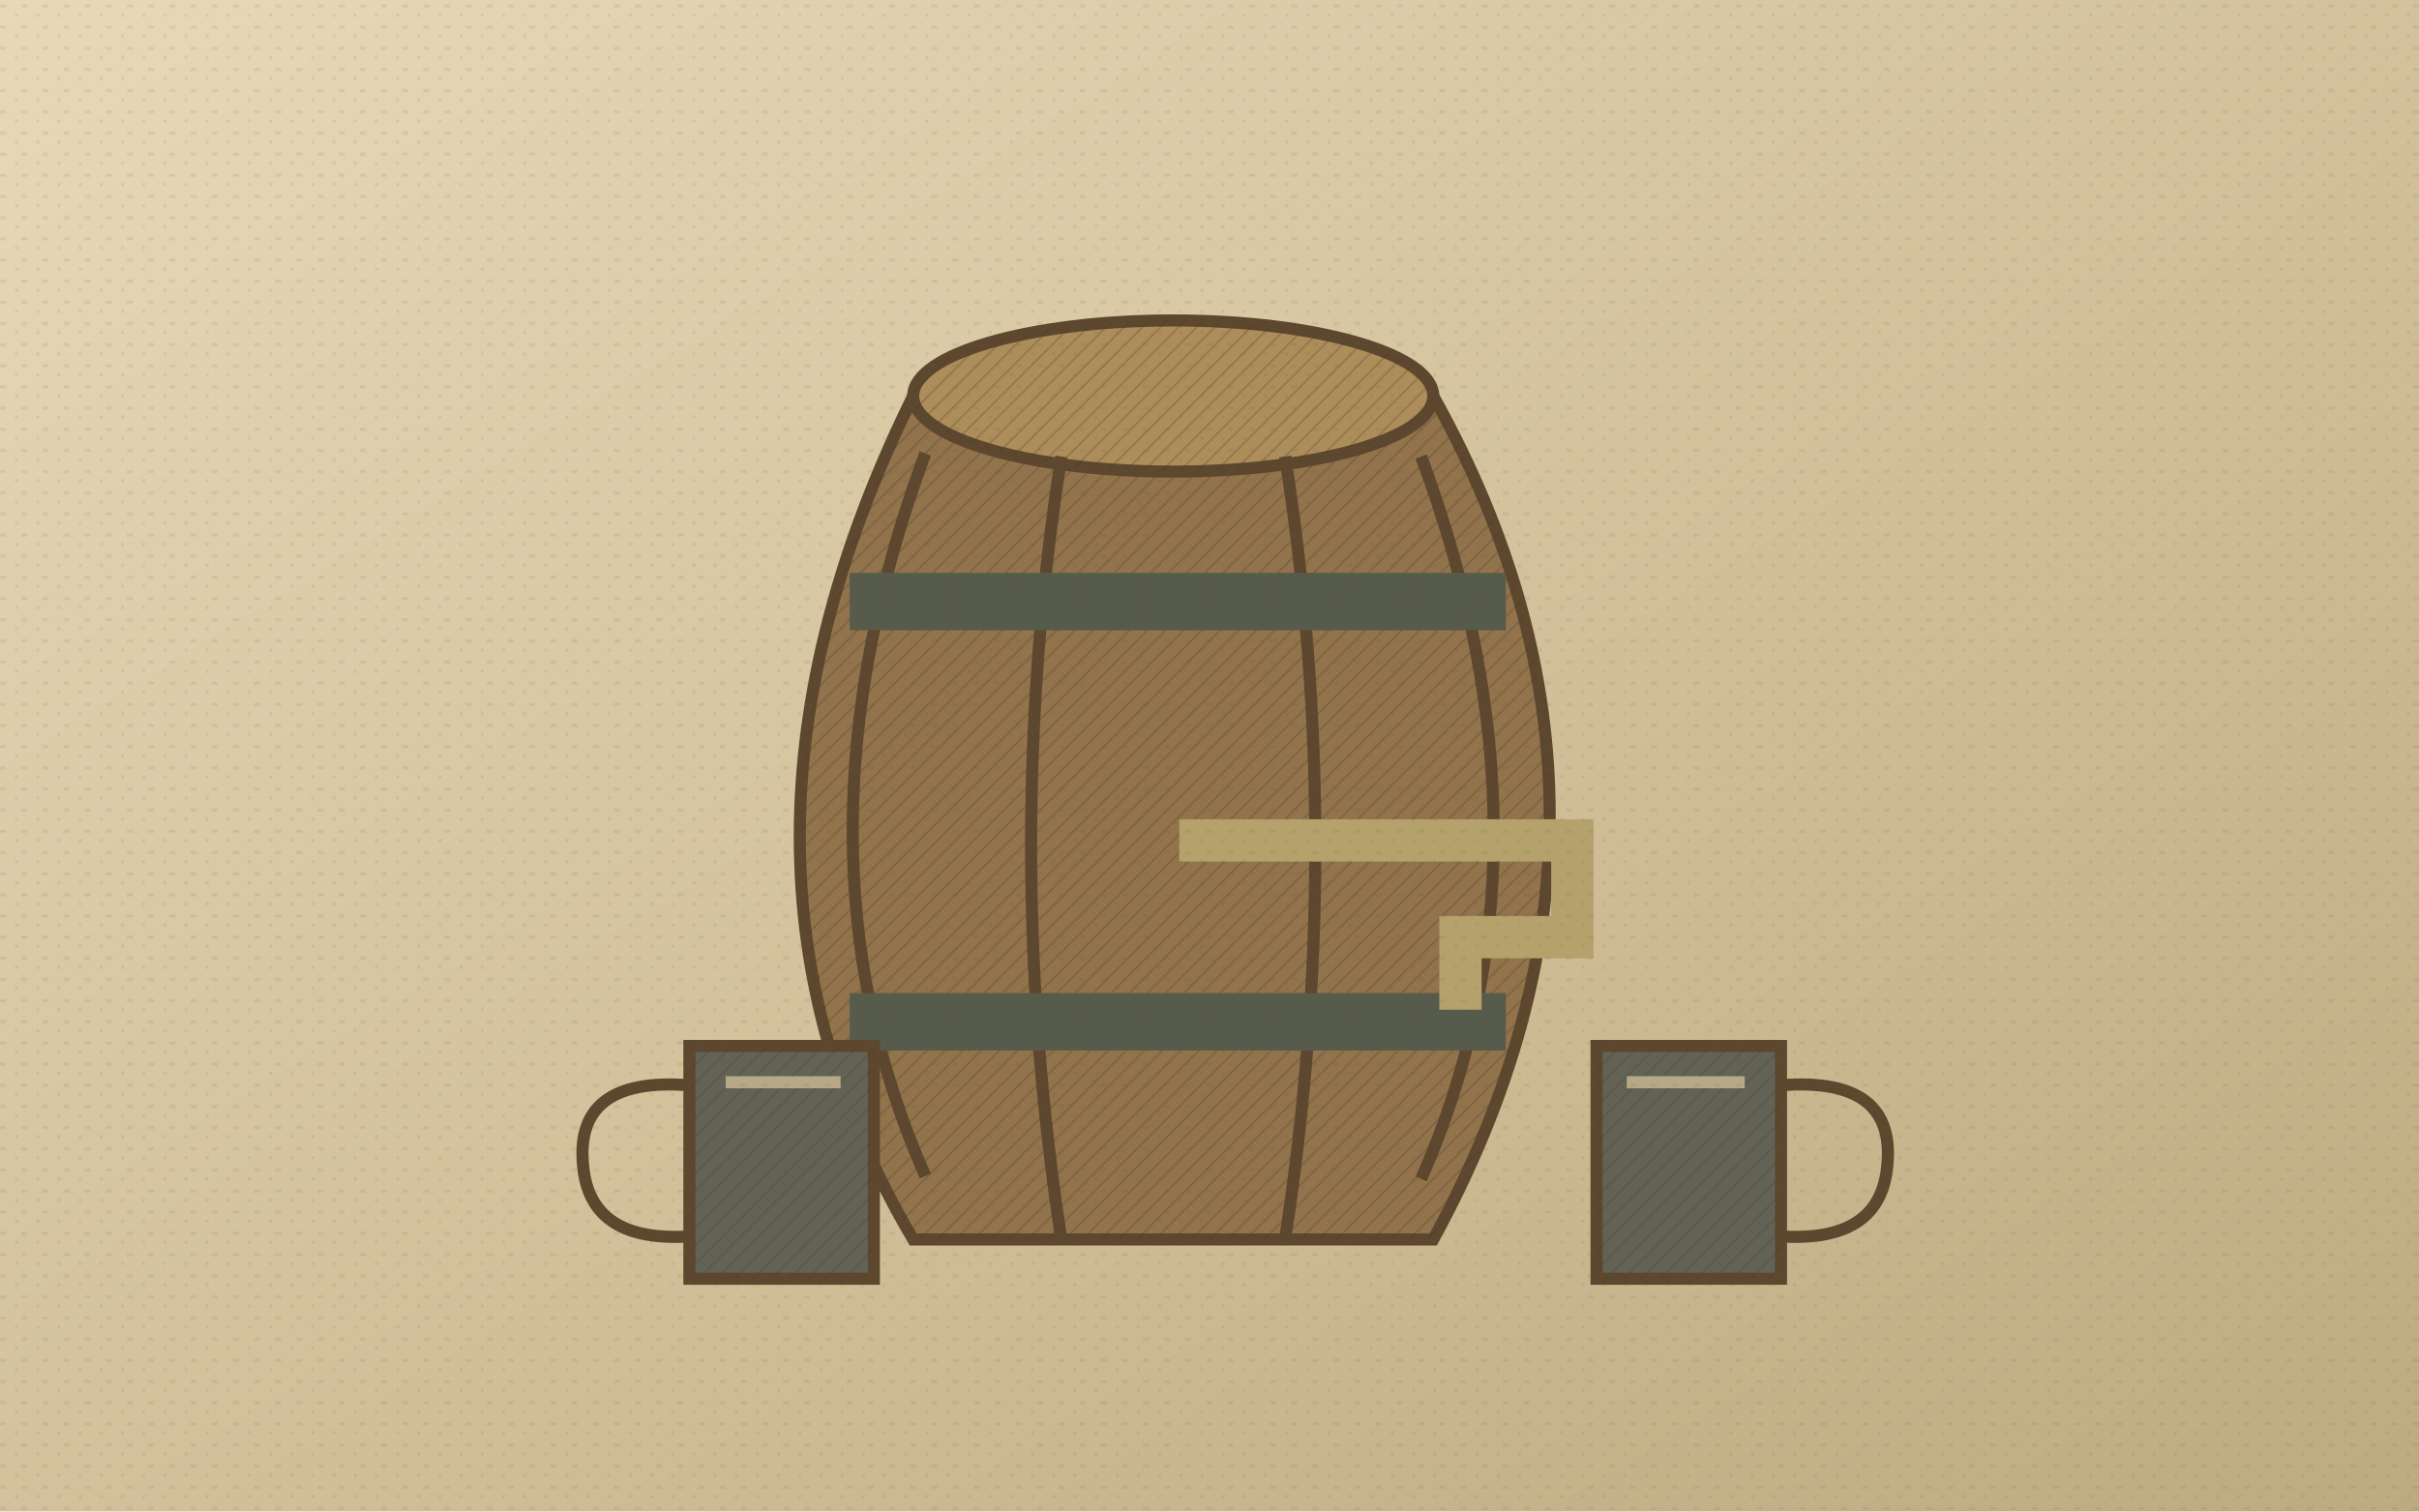
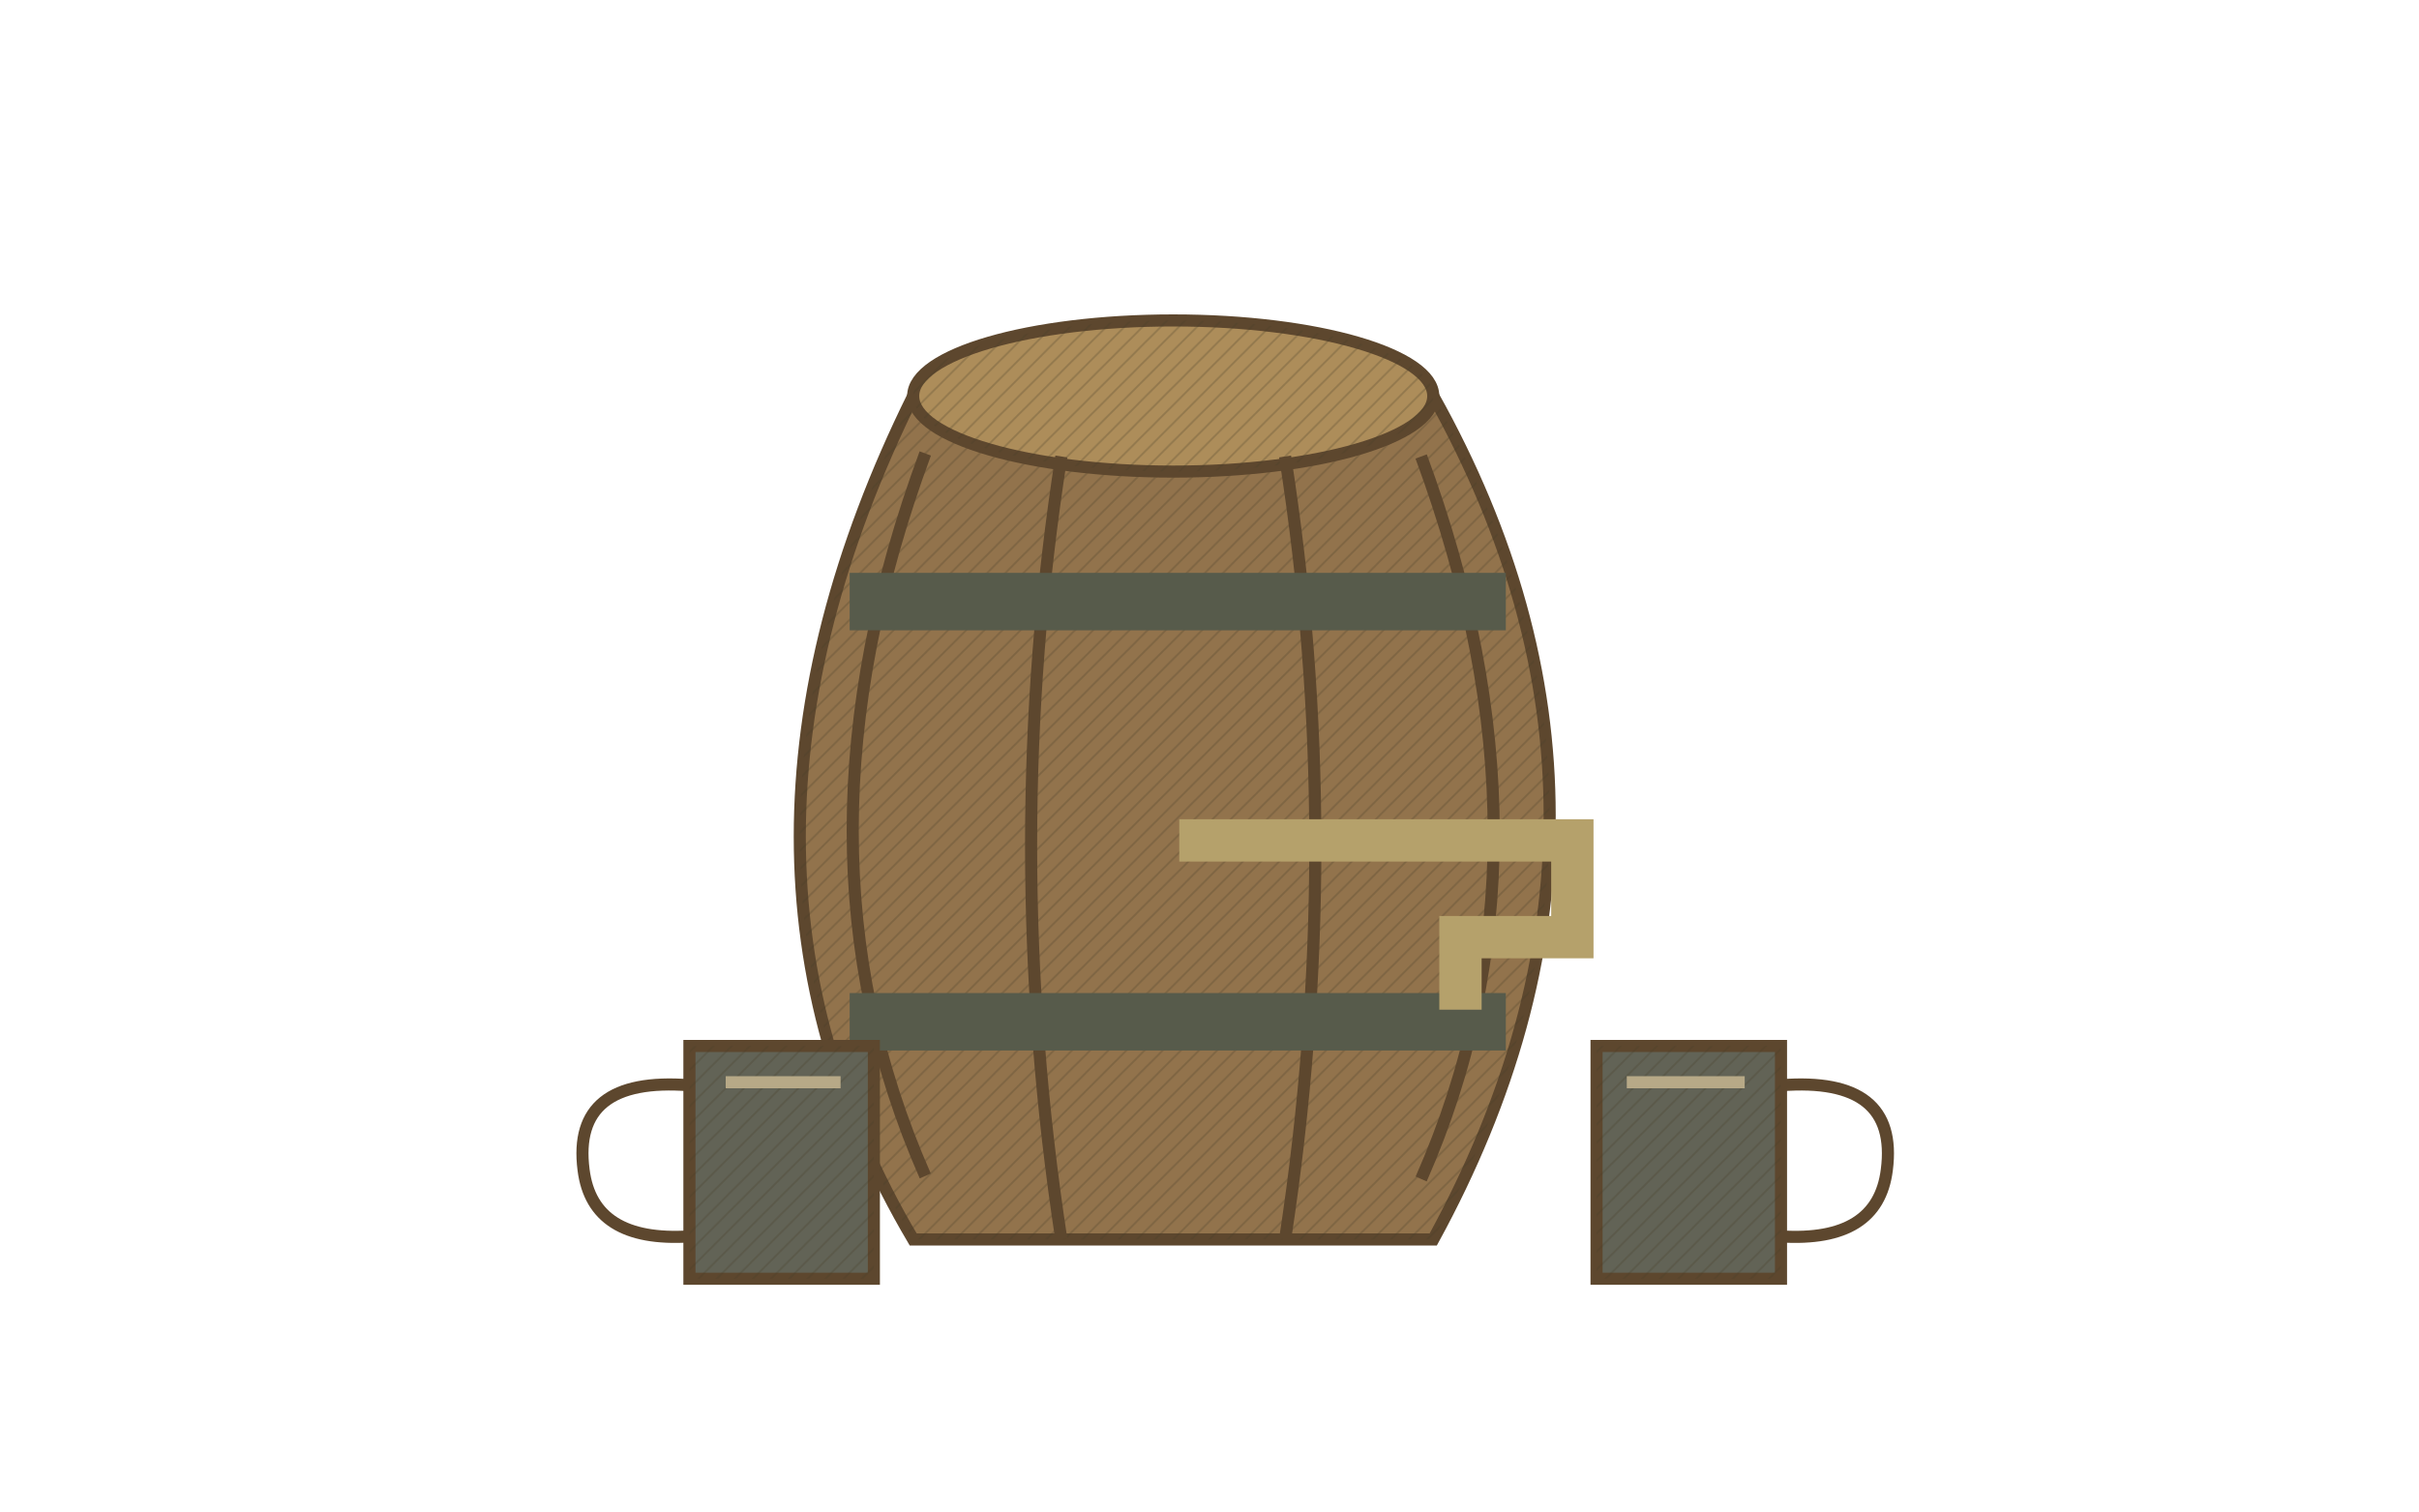
<svg xmlns="http://www.w3.org/2000/svg" viewBox="0 0 800 500">
  <defs>
    <pattern id="grain" width="7" height="7" patternUnits="userSpaceOnUse">
      <path d="M0 2h2m3 3h1" stroke="#68583d" opacity=".11" />
    </pattern>
    <pattern id="stone" width="38" height="22" patternUnits="userSpaceOnUse">
      <path d="M0 0h38v22H0zM19 0v11M0 11h38" fill="none" stroke="#6e6954" stroke-width=".7" opacity=".45" />
    </pattern>
    <linearGradient id="sky" x2="0" y2="1">
      <stop stop-color="#bfc5b3" />
      <stop offset="1" stop-color="#e5d8b7" />
    </linearGradient>
    <linearGradient id="paper" x2="1" y2="1">
      <stop stop-color="#e7d9b8" />
      <stop offset="1" stop-color="#beaa80" />
    </linearGradient>
    <pattern id="hatch" width="6" height="6" patternUnits="userSpaceOnUse">
      <path d="M-1 1 1-1M0 6 6 0M5 7 7 5" stroke="#463d28" stroke-width=".6" />
    </pattern>
  </defs>
-   <rect width="800" height="500" fill="url(#paper)" />
  <g stroke="#5d472e" stroke-width="4">
    <path d="M302 131q-75 152 0 279h172q77-141 0-279z" fill="#92734c" />
    <path d="M302 131q-75 152 0 279h172q77-141 0-279z" fill="url(#hatch)" opacity=".26" stroke="none" />
    <ellipse cx="388" cy="131" rx="86" ry="25" fill="#ad8d5a" />
    <ellipse cx="388" cy="131" rx="86" ry="25" fill="url(#hatch)" opacity=".26" stroke="none" />
    <path d="M306 150q-48 130 0 239m45-238q-20 128 0 259m74-259q20 128 0 259m45-259q48 130 0 239" fill="none" />
    <path d="M281 199h217m-217 139h217" stroke="#575b4b" stroke-width="19" />
    <path d="M390 278h130v32h-37v24" fill="none" stroke="#b5a16b" stroke-width="14" />
    <path d="M528 346h61v77h-61zm-300 0h61v77h-61z" fill="#626356" />
    <path d="M528 346h61v77h-61zm-300 0h61v77h-61z" fill="url(#hatch)" opacity=".26" stroke="none" />
    <path d="M589 359q39-3 35 28-3 24-35 22m-361-50q-39-3-35 28 3 24 35 22" fill="none" />
    <path d="M538 358h39m-337 0h38" stroke="#b7a987" />
  </g>
-   <rect width="800" height="500" fill="url(#grain)" />
</svg>
